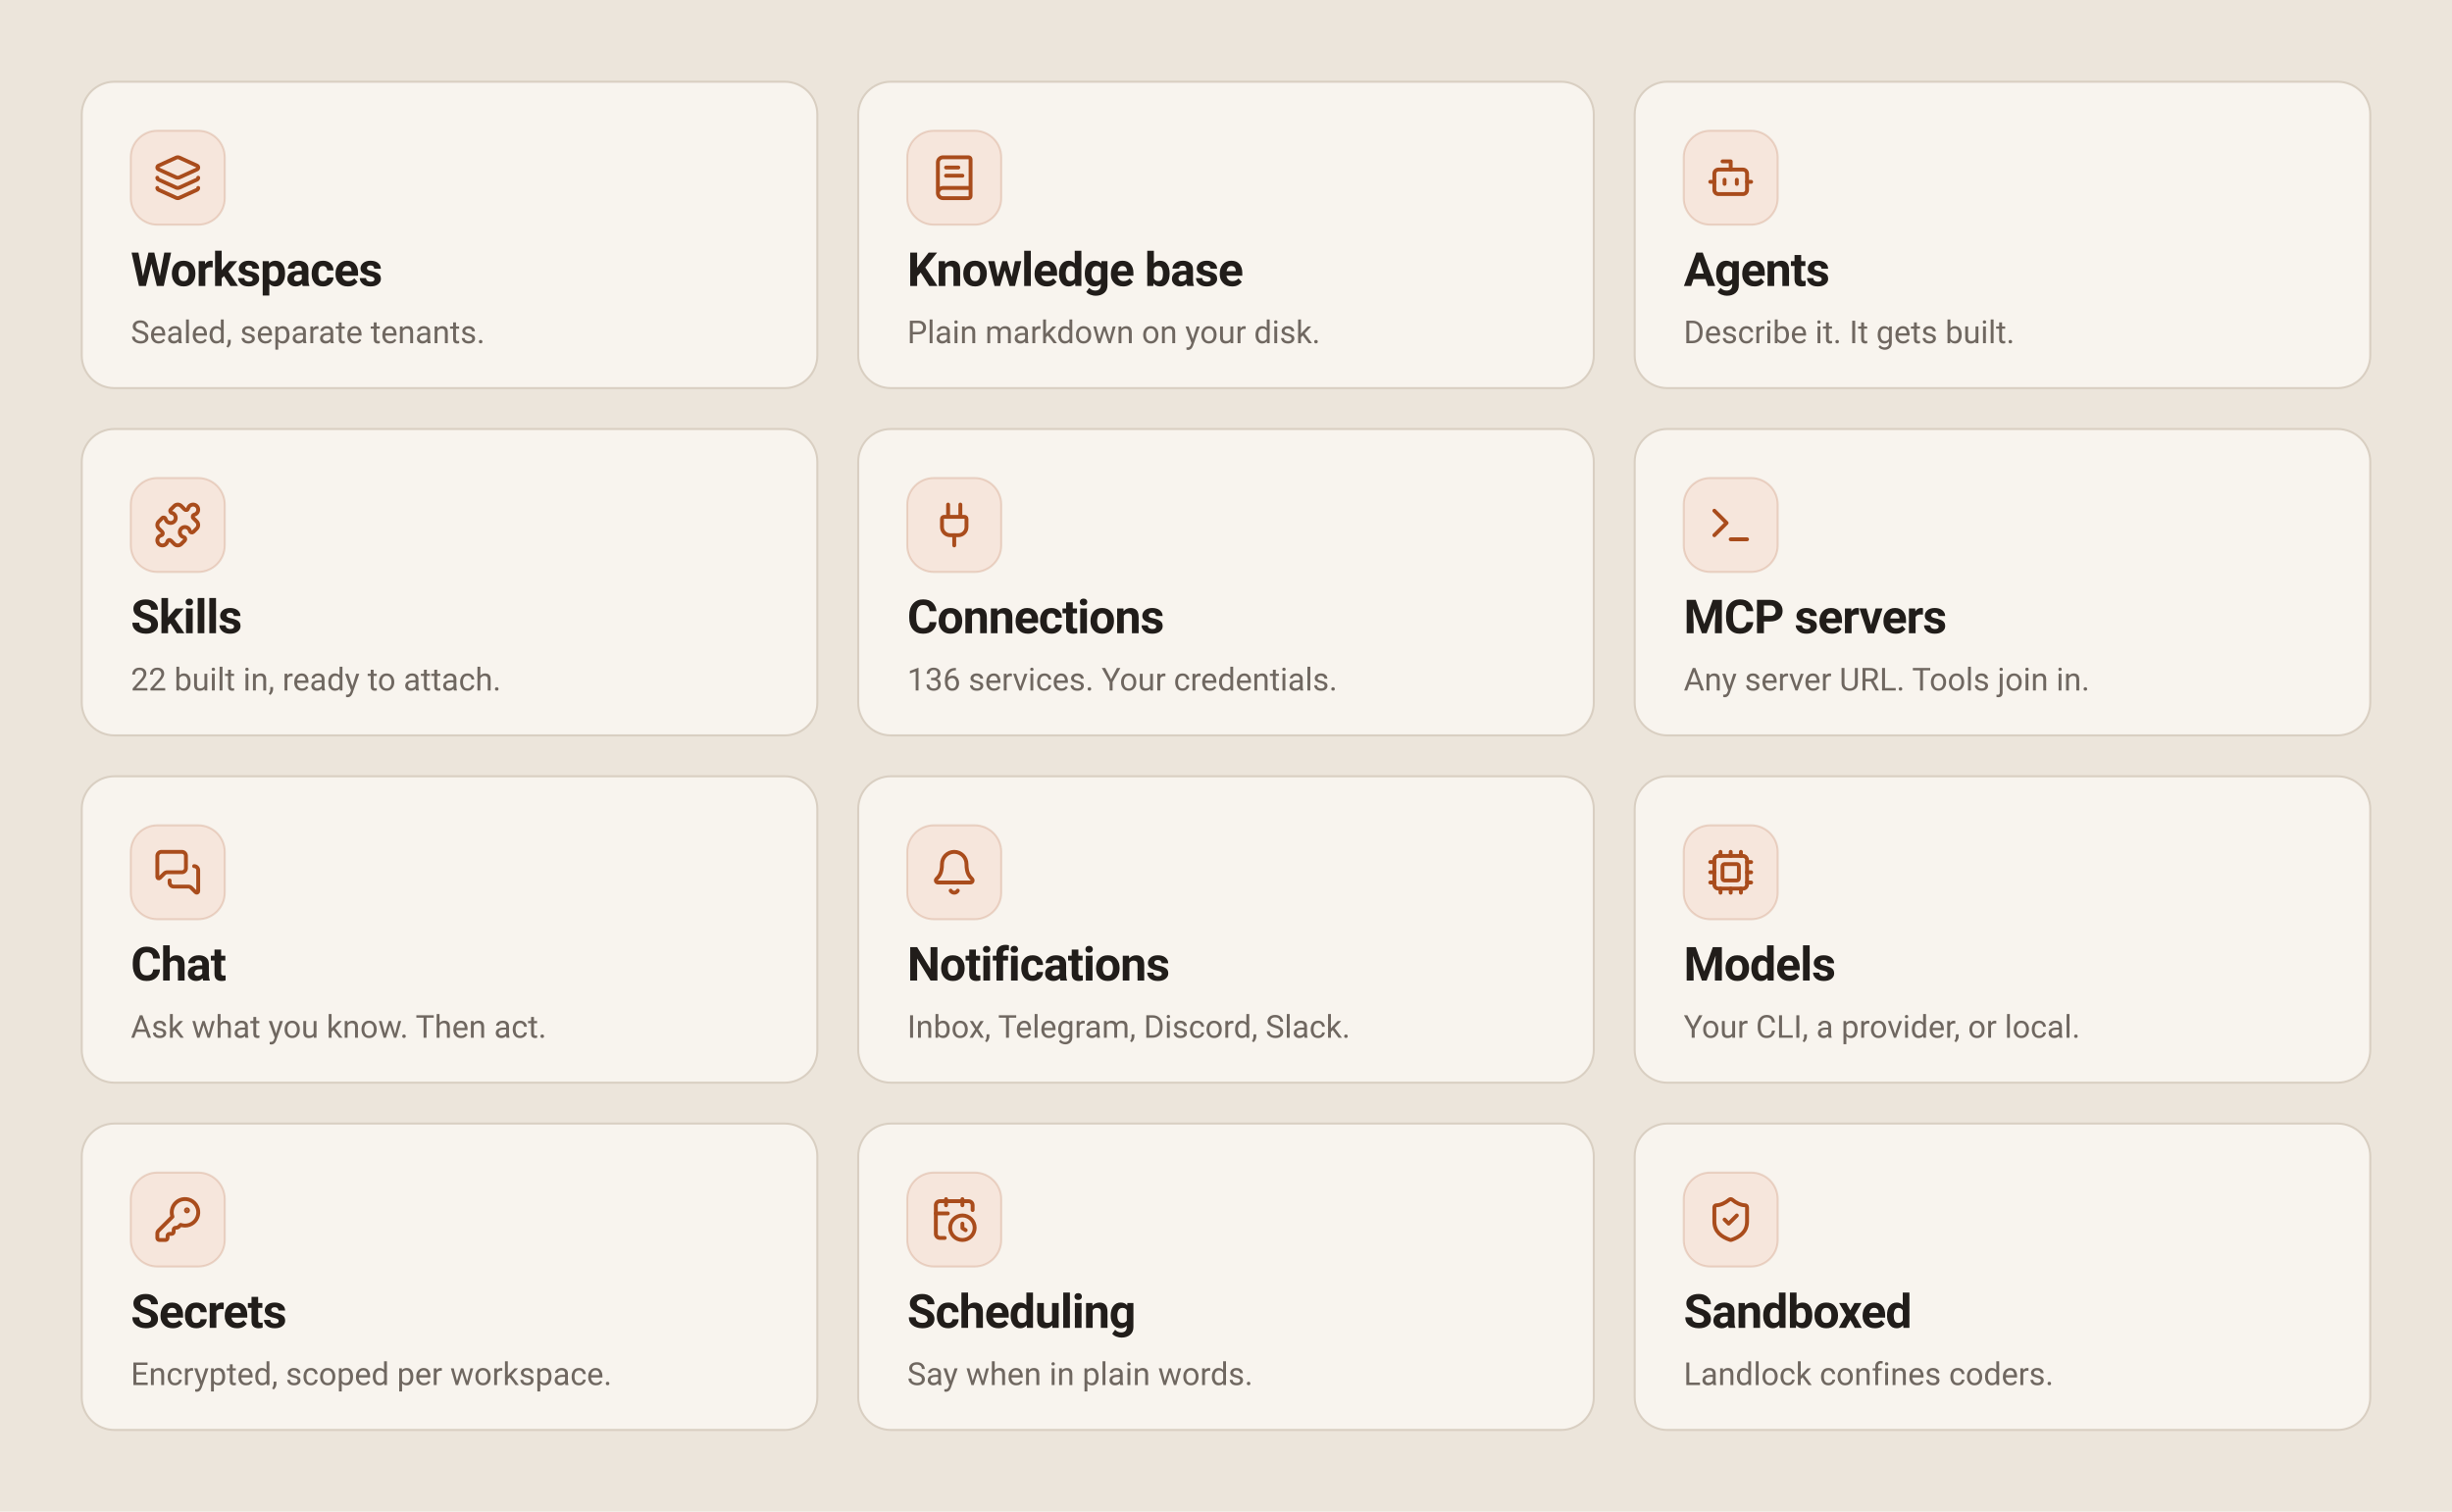
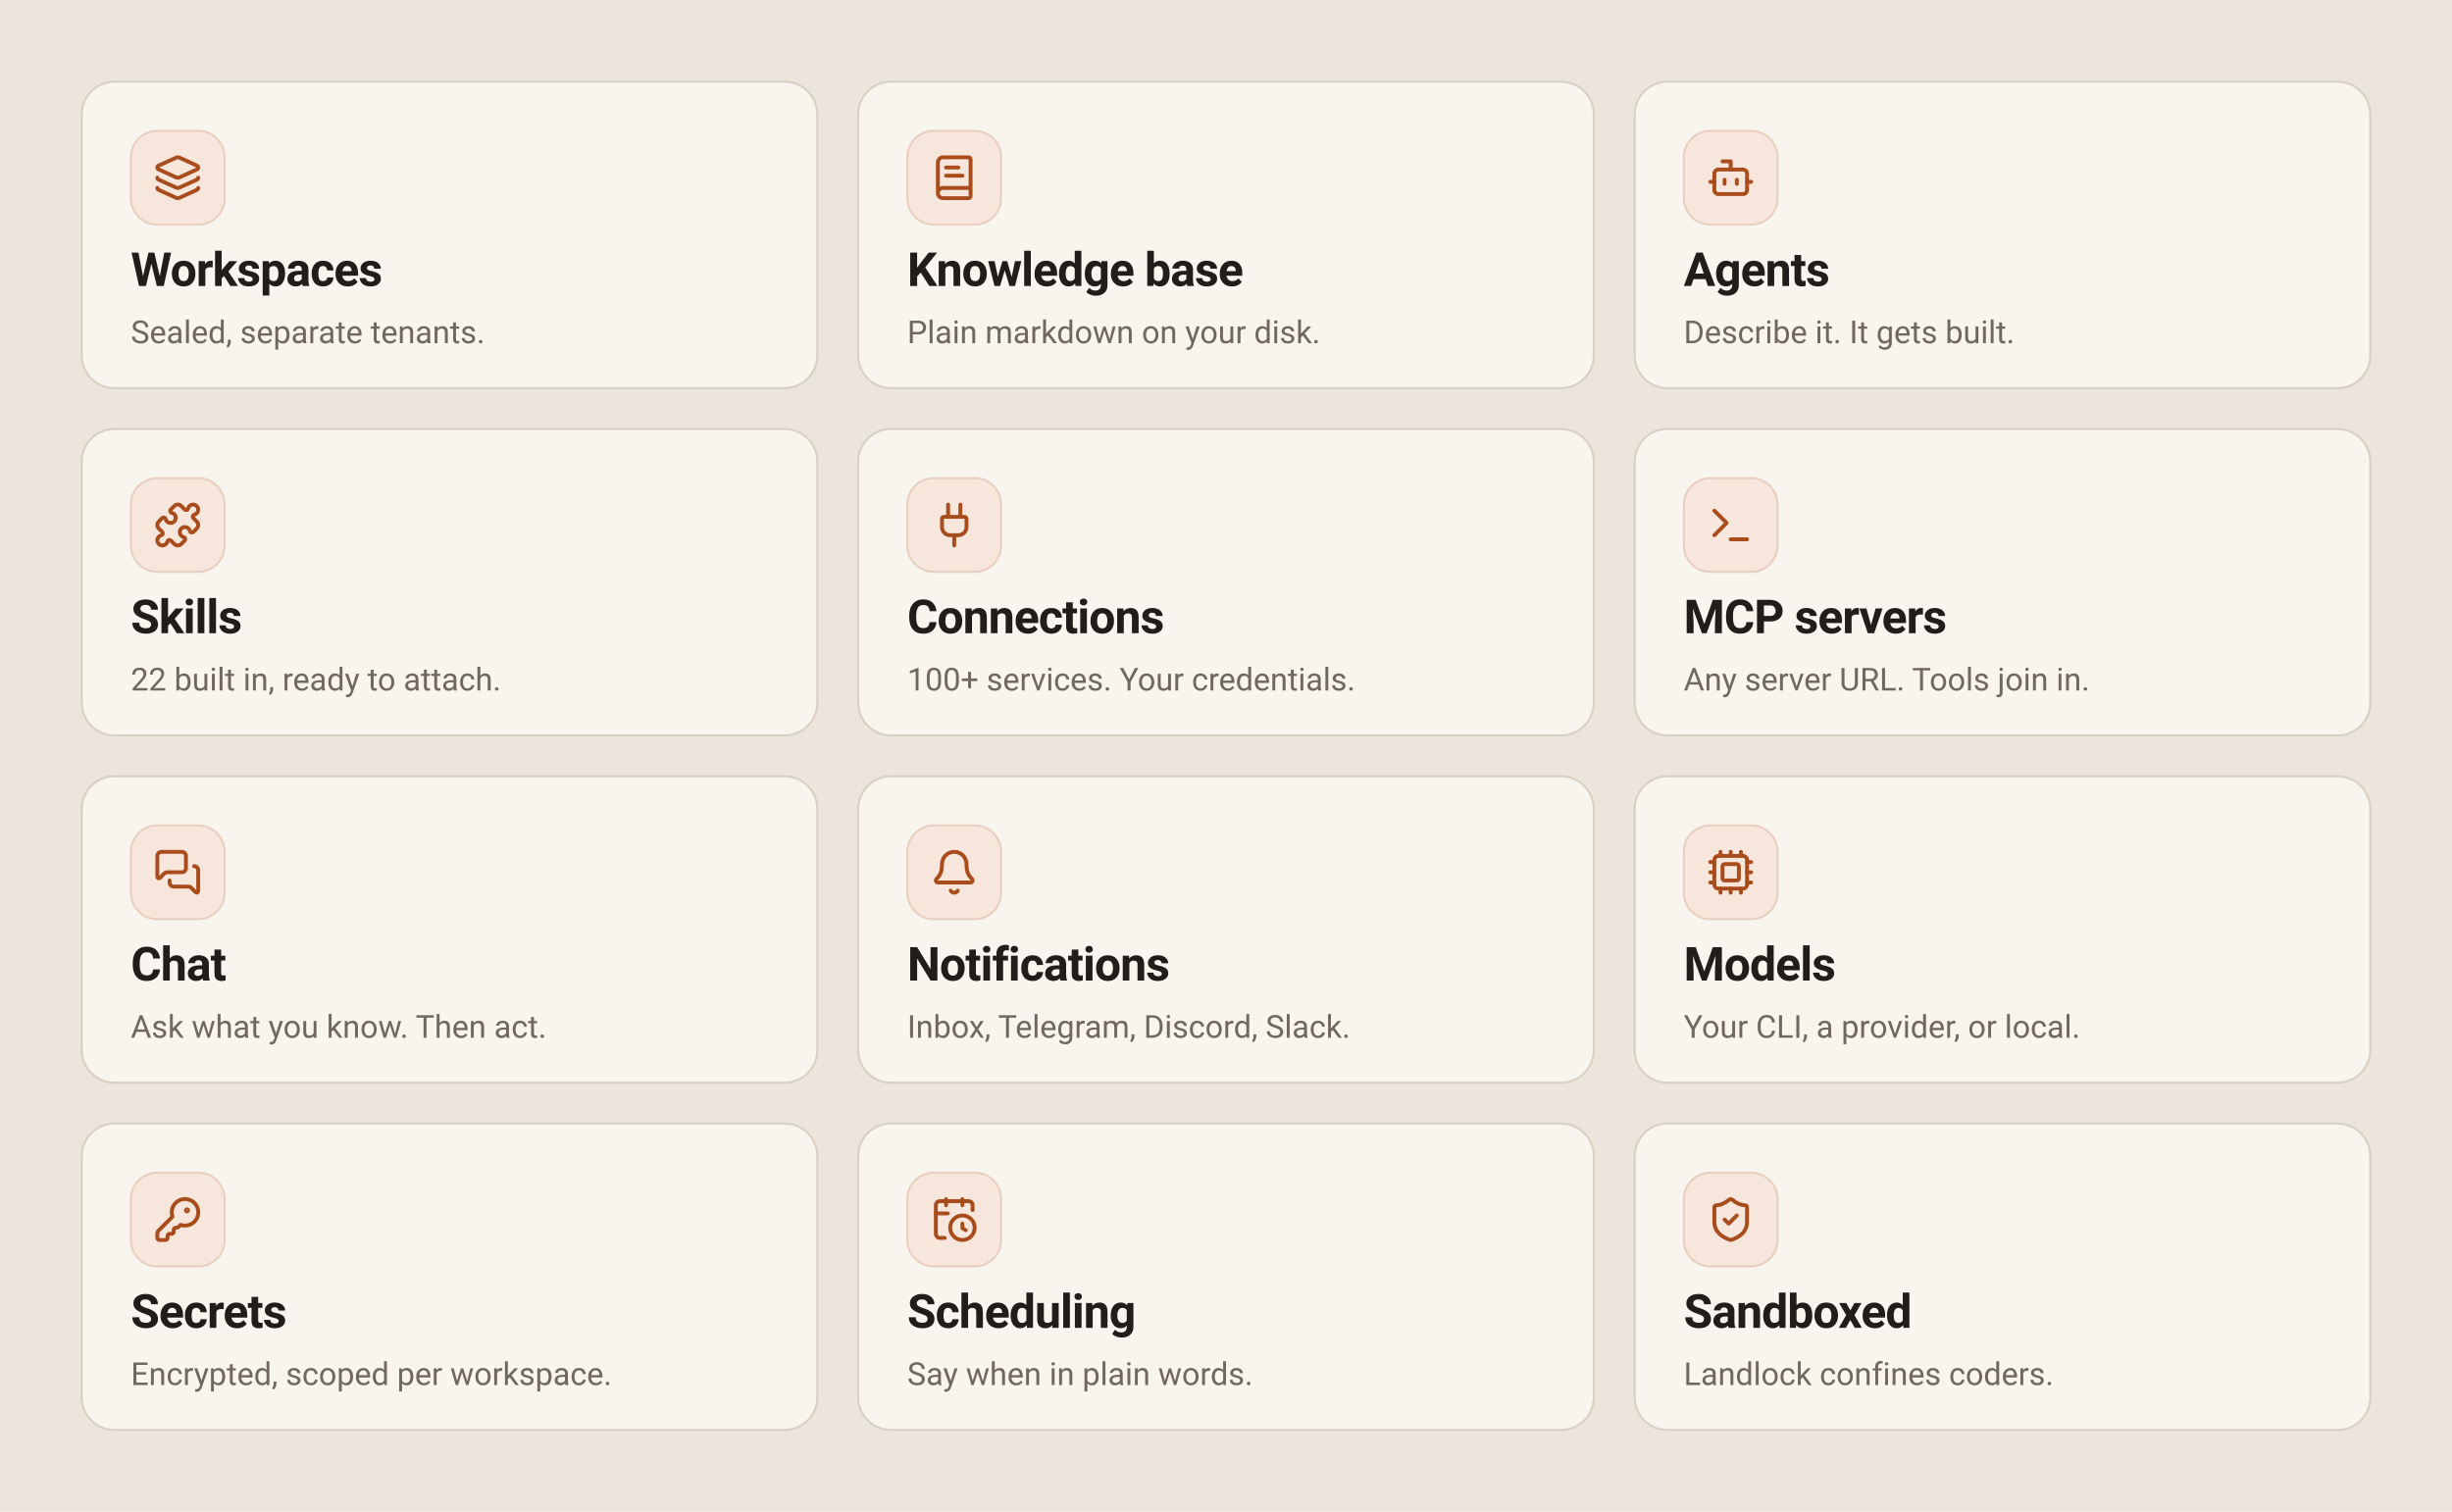
<svg xmlns="http://www.w3.org/2000/svg" viewBox="0 0 1200 740" width="1200" height="740" role="img" aria-labelledby="rookery-features-workspaces-know">
  <g font-family="ui-sans-serif, system-ui, -apple-system, 'Segoe UI', Roboto, Helvetica, Arial, sans-serif">
    <rect width="1200" height="740" fill="#ece5db" />
    <rect x="40" y="40" width="360" height="150" rx="16" fill="#f8f4ee" stroke="#d9cfc2" />
    <rect x="64" y="64" width="46" height="46" rx="13" fill="#f6e6dc" stroke="#a94c1c" stroke-opacity="0.18" />
    <g transform="translate(75 75) scale(1)" fill="none" stroke="#a94c1c" color="#a94c1c" stroke-width="1.900" stroke-linecap="round" stroke-linejoin="round">
      <path d="M12.83 2.18a2 2 0 0 0-1.66 0L2.6 6.08a1 1 0 0 0 0 1.83l8.58 3.91a2 2 0 0 0 1.66 0l8.58-3.9a1 1 0 0 0 0-1.83z" />
      <path d="M2 12a1 1 0 0 0 .58.91l8.6 3.91a2 2 0 0 0 1.65 0l8.58-3.9A1 1 0 0 0 22 12" />
      <path d="M2 17a1 1 0 0 0 .58.91l8.6 3.91a2 2 0 0 0 1.65 0l8.58-3.9A1 1 0 0 0 22 17" />
    </g>
    <text x="64" y="140" font-size="23" fill="#211d1a" font-weight="600" letter-spacing="-0.4">Workspaces</text>
    <text x="64" y="168" font-size="15.5" fill="#6f6760">Sealed, separate tenants.</text>
    <rect x="420" y="40" width="360" height="150" rx="16" fill="#f8f4ee" stroke="#d9cfc2" />
    <rect x="444" y="64" width="46" height="46" rx="13" fill="#f6e6dc" stroke="#a94c1c" stroke-opacity="0.18" />
    <g transform="translate(455 75) scale(1)" fill="none" stroke="#a94c1c" color="#a94c1c" stroke-width="1.900" stroke-linecap="round" stroke-linejoin="round">
      <path d="M4 19.5v-15A2.5 2.5 0 0 1 6.5 2H19a1 1 0 0 1 1 1v18a1 1 0 0 1-1 1H6.5a1 1 0 0 1 0-5H20" />
      <path d="M8 11h8" />
      <path d="M8 7h6" />
    </g>
    <text x="444" y="140" font-size="23" fill="#211d1a" font-weight="600" letter-spacing="-0.4">Knowledge base</text>
    <text x="444" y="168" font-size="15.5" fill="#6f6760">Plain markdown on your disk.</text>
    <rect x="800" y="40" width="360" height="150" rx="16" fill="#f8f4ee" stroke="#d9cfc2" />
    <rect x="824" y="64" width="46" height="46" rx="13" fill="#f6e6dc" stroke="#a94c1c" stroke-opacity="0.18" />
    <g transform="translate(835 75) scale(1)" fill="none" stroke="#a94c1c" color="#a94c1c" stroke-width="1.900" stroke-linecap="round" stroke-linejoin="round">
      <path d="M12 8V4H8" />
      <rect width="16" height="12" x="4" y="8" rx="2" />
      <path d="M2 14h2" />
      <path d="M20 14h2" />
      <path d="M15 13v2" />
      <path d="M9 13v2" />
    </g>
    <text x="824" y="140" font-size="23" fill="#211d1a" font-weight="600" letter-spacing="-0.4">Agents</text>
    <text x="824" y="168" font-size="15.5" fill="#6f6760">Describe it. It gets built.</text>
    <rect x="40" y="210" width="360" height="150" rx="16" fill="#f8f4ee" stroke="#d9cfc2" />
    <rect x="64" y="234" width="46" height="46" rx="13" fill="#f6e6dc" stroke="#a94c1c" stroke-opacity="0.18" />
    <g transform="translate(75 245) scale(1)" fill="none" stroke="#a94c1c" color="#a94c1c" stroke-width="1.900" stroke-linecap="round" stroke-linejoin="round">
      <path d="M15.39 4.39a1 1 0 0 0 1.68-.474 2.5 2.5 0 1 1 3.014 3.015 1 1 0 0 0-.474 1.68l1.683 1.682a2.414 2.414 0 0 1 0 3.414L19.61 15.39a1 1 0 0 1-1.68-.474 2.5 2.5 0 1 0-3.014 3.015 1 1 0 0 1 .474 1.68l-1.683 1.682a2.414 2.414 0 0 1-3.414 0L8.61 19.61a1 1 0 0 0-1.68.474 2.5 2.5 0 1 1-3.014-3.015 1 1 0 0 0 .474-1.68l-1.683-1.682a2.414 2.414 0 0 1 0-3.414L4.39 8.61a1 1 0 0 1 1.68.474 2.5 2.5 0 1 0 3.014-3.015 1 1 0 0 1-.474-1.68l1.683-1.682a2.414 2.414 0 0 1 3.414 0z" />
    </g>
    <text x="64" y="310" font-size="23" fill="#211d1a" font-weight="600" letter-spacing="-0.4">Skills</text>
    <text x="64" y="338" font-size="15.5" fill="#6f6760">22 built in, ready to attach.</text>
    <rect x="420" y="210" width="360" height="150" rx="16" fill="#f8f4ee" stroke="#d9cfc2" />
    <rect x="444" y="234" width="46" height="46" rx="13" fill="#f6e6dc" stroke="#a94c1c" stroke-opacity="0.18" />
    <g transform="translate(455 245) scale(1)" fill="none" stroke="#a94c1c" color="#a94c1c" stroke-width="1.900" stroke-linecap="round" stroke-linejoin="round">
      <path d="M12 22v-5" />
      <path d="M15 8V2" />
      <path d="M17 8a1 1 0 0 1 1 1v4a4 4 0 0 1-4 4h-4a4 4 0 0 1-4-4V9a1 1 0 0 1 1-1z" />
      <path d="M9 8V2" />
    </g>
    <text x="444" y="310" font-size="23" fill="#211d1a" font-weight="600" letter-spacing="-0.4">Connections</text>
-     <text x="444" y="338" font-size="15.5" fill="#6f6760">136 services. Your credentials.</text>
+     <text x="444" y="338" font-size="15.5" fill="#6f6760">100+ services. Your credentials.</text>
    <rect x="800" y="210" width="360" height="150" rx="16" fill="#f8f4ee" stroke="#d9cfc2" />
    <rect x="824" y="234" width="46" height="46" rx="13" fill="#f6e6dc" stroke="#a94c1c" stroke-opacity="0.18" />
    <g transform="translate(835 245) scale(1)" fill="none" stroke="#a94c1c" color="#a94c1c" stroke-width="1.900" stroke-linecap="round" stroke-linejoin="round">
      <path d="M12 19h8" />
      <path d="m4 17 6-6-6-6" />
    </g>
    <text x="824" y="310" font-size="23" fill="#211d1a" font-weight="600" letter-spacing="-0.4">MCP servers</text>
    <text x="824" y="338" font-size="15.5" fill="#6f6760">Any server URL. Tools join in.</text>
    <rect x="40" y="380" width="360" height="150" rx="16" fill="#f8f4ee" stroke="#d9cfc2" />
    <rect x="64" y="404" width="46" height="46" rx="13" fill="#f6e6dc" stroke="#a94c1c" stroke-opacity="0.18" />
    <g transform="translate(75 415) scale(1)" fill="none" stroke="#a94c1c" color="#a94c1c" stroke-width="1.900" stroke-linecap="round" stroke-linejoin="round">
      <path d="M16 10a2 2 0 0 1-2 2H6.828a2 2 0 0 0-1.414.586l-2.202 2.202A.71.71 0 0 1 2 14.286V4a2 2 0 0 1 2-2h10a2 2 0 0 1 2 2z" />
      <path d="M20 9a2 2 0 0 1 2 2v10.286a.71.71 0 0 1-1.212.502l-2.202-2.202A2 2 0 0 0 17.172 19H10a2 2 0 0 1-2-2v-1" />
    </g>
    <text x="64" y="480" font-size="23" fill="#211d1a" font-weight="600" letter-spacing="-0.4">Chat</text>
    <text x="64" y="508" font-size="15.5" fill="#6f6760">Ask what you know. Then act.</text>
    <rect x="420" y="380" width="360" height="150" rx="16" fill="#f8f4ee" stroke="#d9cfc2" />
    <rect x="444" y="404" width="46" height="46" rx="13" fill="#f6e6dc" stroke="#a94c1c" stroke-opacity="0.18" />
    <g transform="translate(455 415) scale(1)" fill="none" stroke="#a94c1c" color="#a94c1c" stroke-width="1.900" stroke-linecap="round" stroke-linejoin="round">
      <path d="M10.268 21a2 2 0 0 0 3.464 0" />
      <path d="M3.262 15.326A1 1 0 0 0 4 17h16a1 1 0 0 0 .74-1.673C19.41 13.956 18 12.499 18 8A6 6 0 0 0 6 8c0 4.499-1.411 5.956-2.738 7.326" />
    </g>
    <text x="444" y="480" font-size="23" fill="#211d1a" font-weight="600" letter-spacing="-0.4">Notifications</text>
    <text x="444" y="508" font-size="15.5" fill="#6f6760">Inbox, Telegram, Discord, Slack.</text>
    <rect x="800" y="380" width="360" height="150" rx="16" fill="#f8f4ee" stroke="#d9cfc2" />
    <rect x="824" y="404" width="46" height="46" rx="13" fill="#f6e6dc" stroke="#a94c1c" stroke-opacity="0.18" />
    <g transform="translate(835 415) scale(1)" fill="none" stroke="#a94c1c" color="#a94c1c" stroke-width="1.900" stroke-linecap="round" stroke-linejoin="round">
      <path d="M12 20v2" />
      <path d="M12 2v2" />
      <path d="M17 20v2" />
      <path d="M17 2v2" />
      <path d="M2 12h2" />
      <path d="M2 17h2" />
      <path d="M2 7h2" />
      <path d="M20 12h2" />
      <path d="M20 17h2" />
      <path d="M20 7h2" />
      <path d="M7 20v2" />
      <path d="M7 2v2" />
      <rect x="4" y="4" width="16" height="16" rx="2" />
      <rect x="8" y="8" width="8" height="8" rx="1" />
    </g>
    <text x="824" y="480" font-size="23" fill="#211d1a" font-weight="600" letter-spacing="-0.4">Models</text>
    <text x="824" y="508" font-size="15.5" fill="#6f6760">Your CLI, a provider, or local.</text>
    <rect x="40" y="550" width="360" height="150" rx="16" fill="#f8f4ee" stroke="#d9cfc2" />
    <rect x="64" y="574" width="46" height="46" rx="13" fill="#f6e6dc" stroke="#a94c1c" stroke-opacity="0.18" />
    <g transform="translate(75 585) scale(1)" fill="none" stroke="#a94c1c" color="#a94c1c" stroke-width="1.900" stroke-linecap="round" stroke-linejoin="round">
      <path d="M2.586 17.414A2 2 0 0 0 2 18.828V21a1 1 0 0 0 1 1h3a1 1 0 0 0 1-1v-1a1 1 0 0 1 1-1h1a1 1 0 0 0 1-1v-1a1 1 0 0 1 1-1h.172a2 2 0 0 0 1.414-.586l.814-.814a6.5 6.5 0 1 0-4-4z" />
      <circle cx="16.5" cy="7.5" r=".5" fill="currentColor" />
    </g>
    <text x="64" y="650" font-size="23" fill="#211d1a" font-weight="600" letter-spacing="-0.4">Secrets</text>
    <text x="64" y="678" font-size="15.5" fill="#6f6760">Encrypted, scoped per workspace.</text>
    <rect x="420" y="550" width="360" height="150" rx="16" fill="#f8f4ee" stroke="#d9cfc2" />
    <rect x="444" y="574" width="46" height="46" rx="13" fill="#f6e6dc" stroke="#a94c1c" stroke-opacity="0.18" />
    <g transform="translate(455 585) scale(1)" fill="none" stroke="#a94c1c" color="#a94c1c" stroke-width="1.900" stroke-linecap="round" stroke-linejoin="round">
      <path d="M16 14v2.2l1.6 1" />
      <path d="M16 2v3" />
      <path d="M21 7.338V5a2 2 0 0 0-2-2H5a2 2 0 0 0-2 2v14a2 2 0 0 0 2 2h2.338" />
      <path d="M3 9h5.859" />
      <path d="M8 2v3" />
      <circle cx="16" cy="16" r="6" />
    </g>
    <text x="444" y="650" font-size="23" fill="#211d1a" font-weight="600" letter-spacing="-0.4">Scheduling</text>
    <text x="444" y="678" font-size="15.5" fill="#6f6760">Say when in plain words.</text>
    <rect x="800" y="550" width="360" height="150" rx="16" fill="#f8f4ee" stroke="#d9cfc2" />
    <rect x="824" y="574" width="46" height="46" rx="13" fill="#f6e6dc" stroke="#a94c1c" stroke-opacity="0.18" />
    <g transform="translate(835 585) scale(1)" fill="none" stroke="#a94c1c" color="#a94c1c" stroke-width="1.900" stroke-linecap="round" stroke-linejoin="round">
      <path d="M20 13c0 5-3.5 7.5-7.66 8.95a1 1 0 0 1-.67-.01C7.5 20.5 4 18 4 13V6a1 1 0 0 1 1-1c2 0 4.5-1.2 6.24-2.72a1.17 1.17 0 0 1 1.52 0C14.51 3.81 17 5 19 5a1 1 0 0 1 1 1z" />
      <path d="m9 12 2 2 4-4" />
    </g>
    <text x="824" y="650" font-size="23" fill="#211d1a" font-weight="600" letter-spacing="-0.4">Sandboxed</text>
    <text x="824" y="678" font-size="15.5" fill="#6f6760">Landlock confines coders.</text>
  </g>
</svg>
